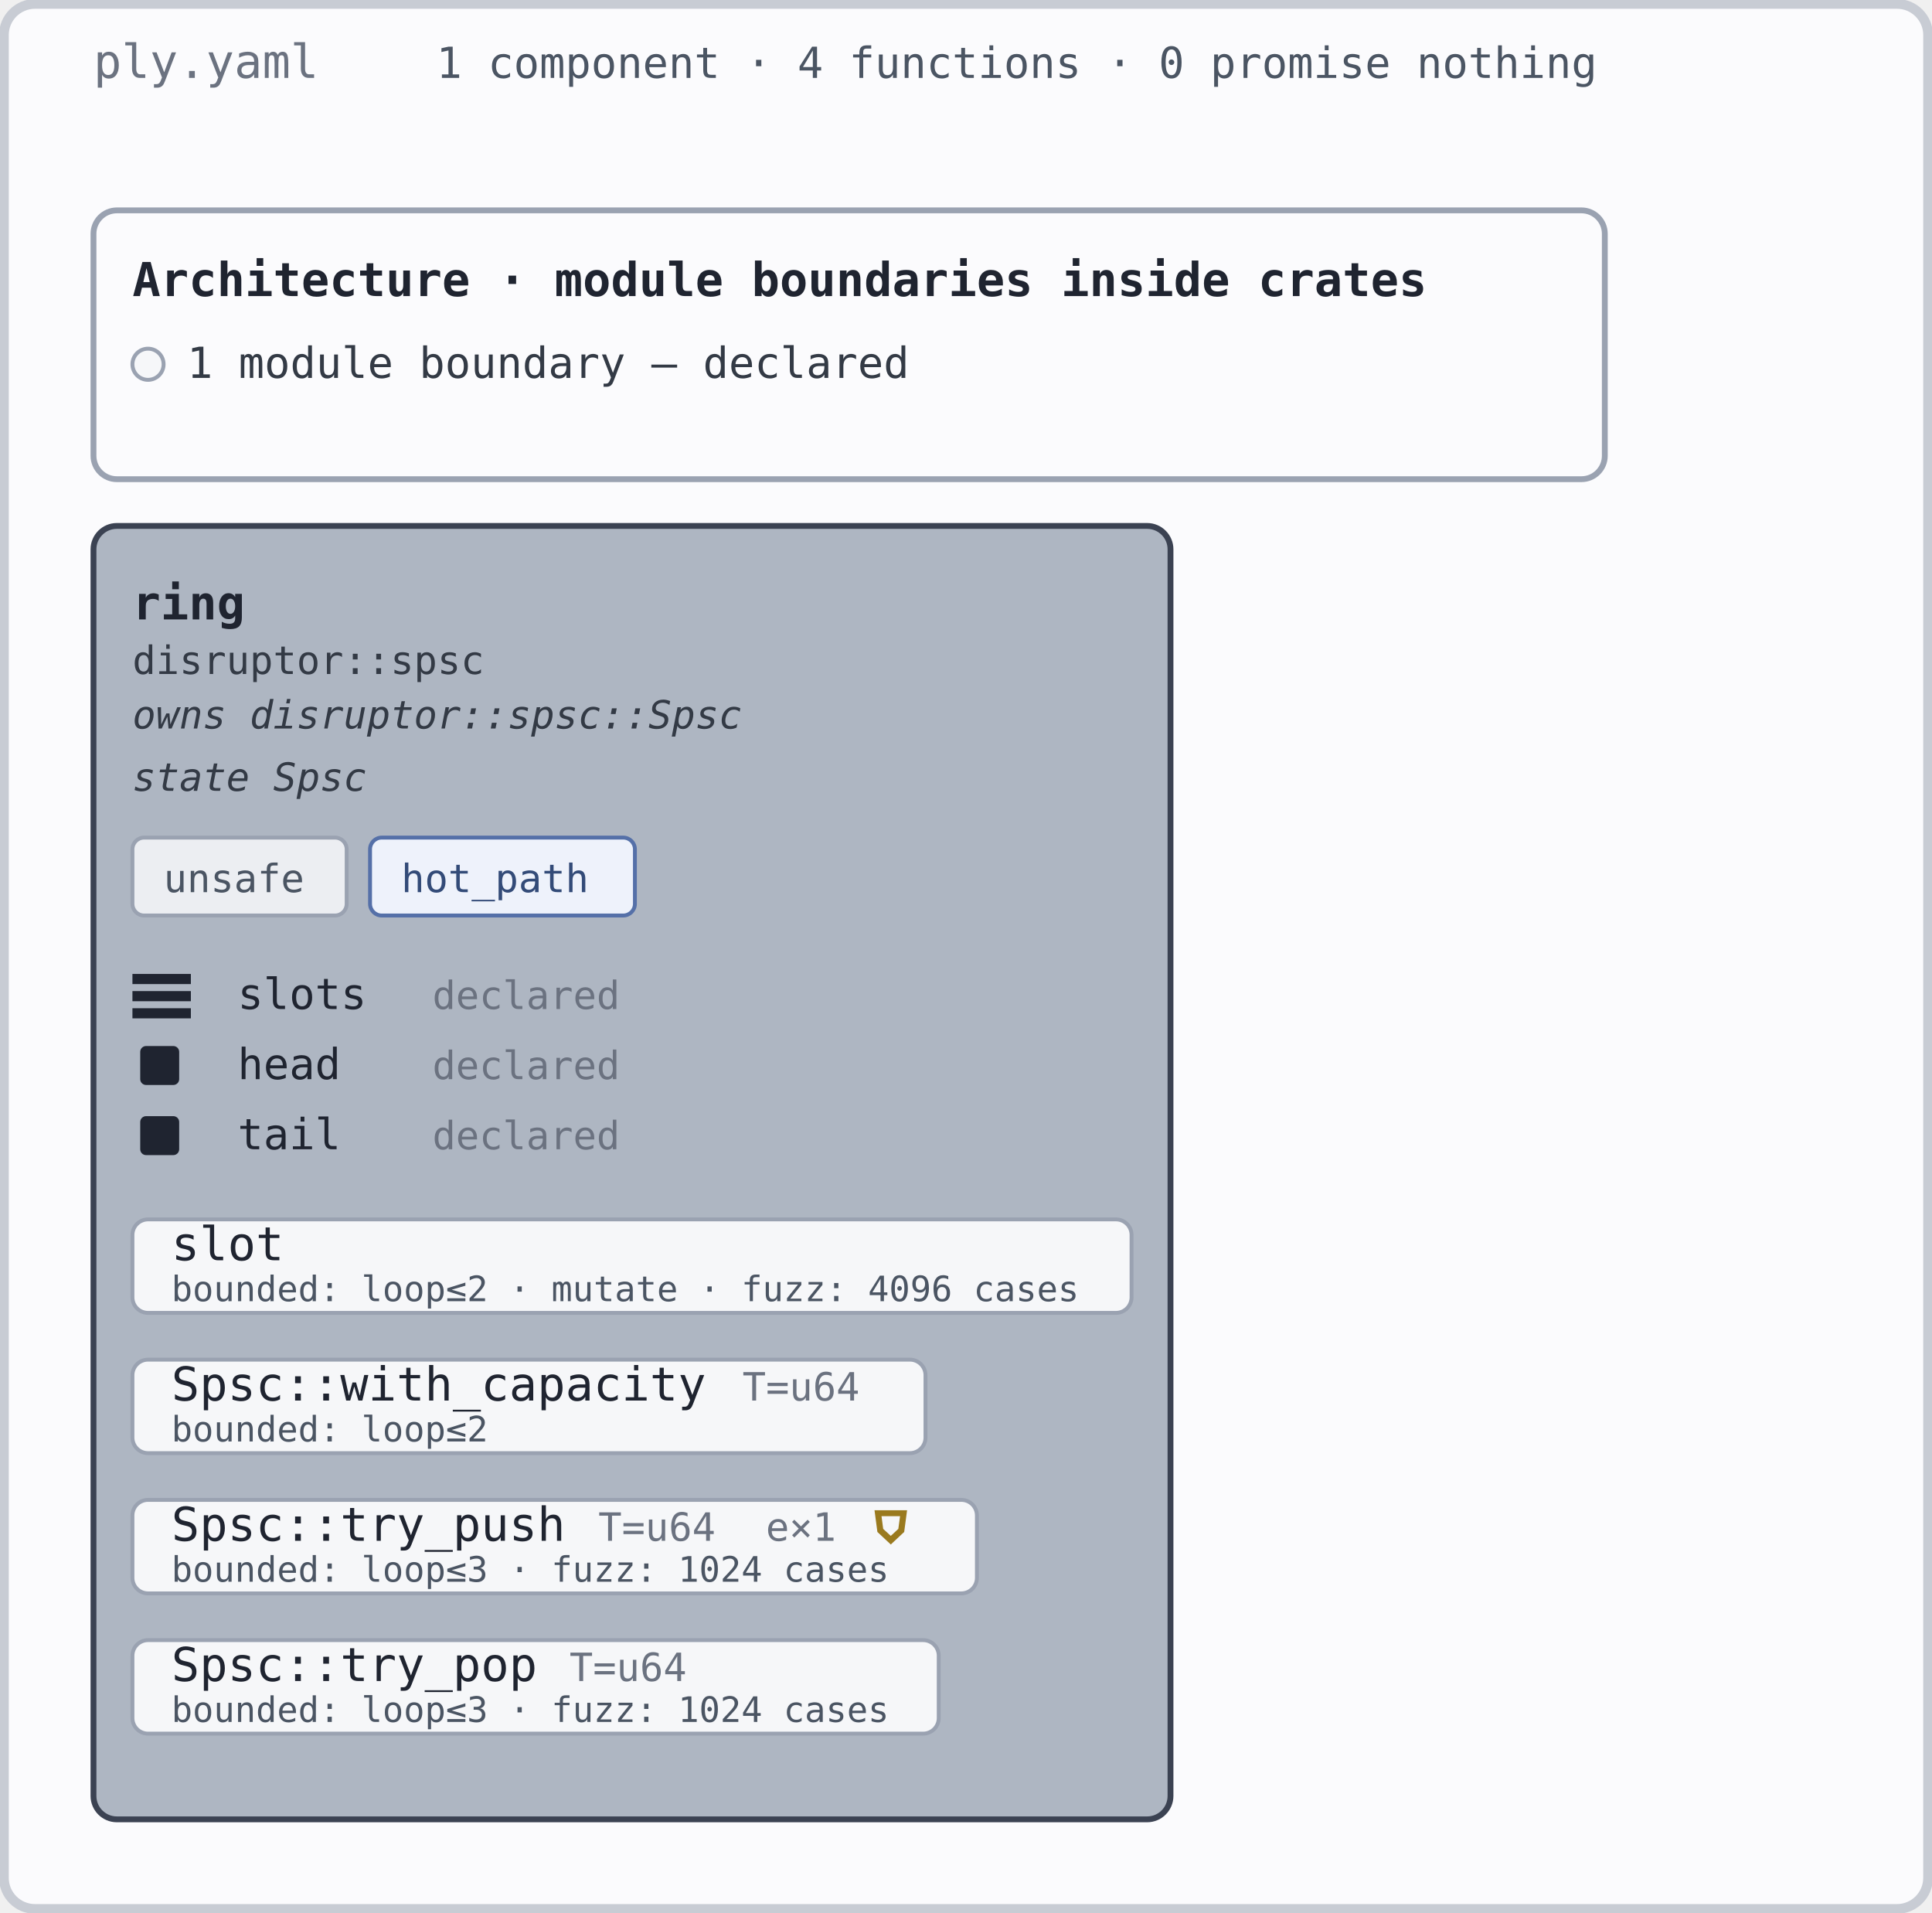
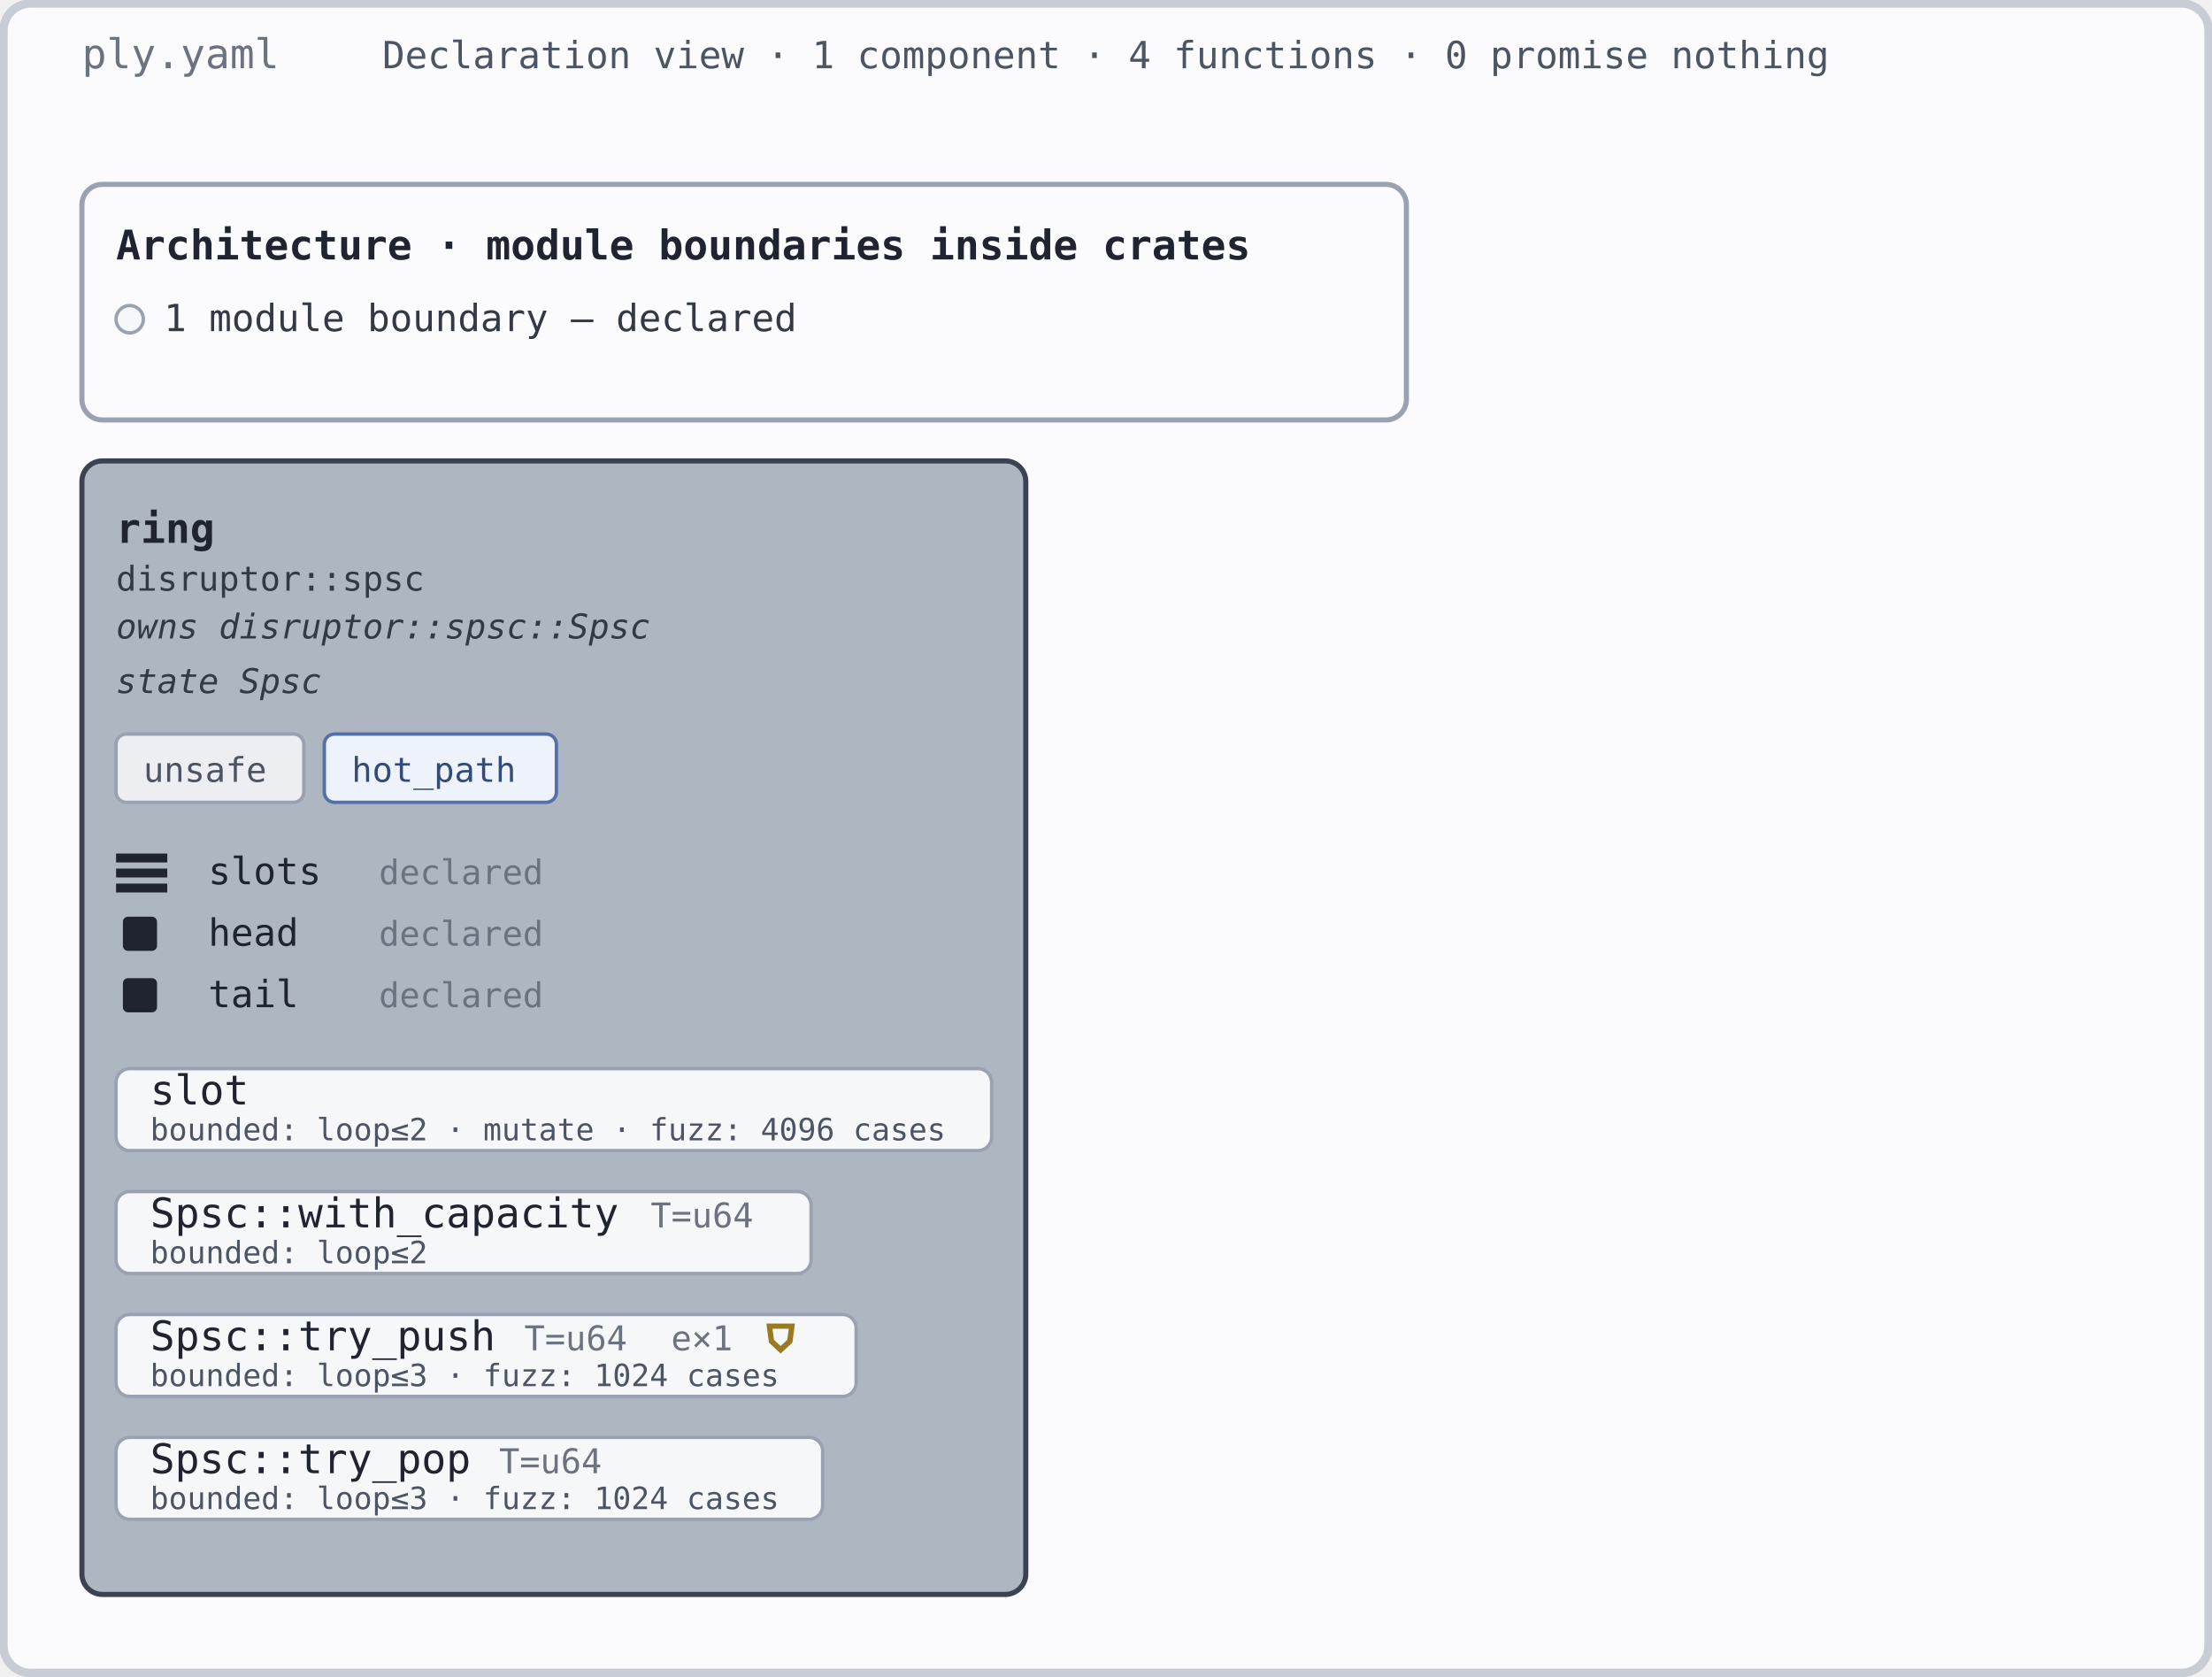
- <svg xmlns="http://www.w3.org/2000/svg" width="496.0" height="491.0" viewBox="0 0 496.0 491.0" font-family="monospace" font-size="12">
+ <svg xmlns="http://www.w3.org/2000/svg" width="648.0" height="491.0" viewBox="0 0 648.0 491.0" font-family="monospace" font-size="12">
  <style>.workspace-frame{fill:#fbfbfd;stroke:#c8ccd4;stroke-width:2.5}.workspace-title{fill:#6b7280}.verdict-strip-text{fill:#4b5563;font-size:11px}.component-box{stroke:#3b4252;stroke-width:1.5}.hollow-box{stroke-dasharray:6 4}.collapsed-stack{stroke:#3b4252;stroke-width:1.5}.pure-seal{fill:none;stroke:#3b4252}.strict-notch{fill:#1f2430}.component-name{fill:#1f2430;font-weight:bold}.component-anchor{fill:#333a45;font-size:10px}.component-owns{fill:#333a45;font-size:10px;font-style:italic}.ceiling-unclaimed{fill:url(#unclaimed-hatch)}.ceiling-tested{fill:#eef0f3}.ceiling-fuzzed{fill:#d2d7de}.ceiling-bounded{fill:#aeb6c2}.ceiling-proved{fill:#8792a3}.contract-mark{fill:#1f2430}.fn-clause{font:11px ui-monospace,SFMono-Regular,Menlo,monospace;fill:#3c4658}.cap-badge rect{fill:#eceef2;stroke:#9aa2b1}.cap-badge text{fill:#4b5563;font-size:10px}.profile-tag rect{fill:#eef2fb;stroke:#5570a8}.profile-tag text{fill:#334b78;font-size:10px}.fn-chip-box{fill:#f6f7f9;stroke:#9aa2b1}.fn-chip-box-synth{fill:#ecdff5;stroke:#9aa2b1}.fn-name{fill:#1f2430}.fn-checks{fill:#4b5563;font-size:9px}.fn-check-with{fill:#6b7280;font-size:10px}.fn-examples{fill:#6b7280;font-size:10px}.fn-shield{fill:none;stroke:#9a7a1f;font-size:13px}.unresolved-pin circle,.registry-pin circle{fill:#fff6d8;stroke:#b08900}.pin-label{fill:#7a5c00;font-size:10px;text-anchor:middle}.edge-line{fill:none;stroke:#3b4252;stroke-width:1.5}.edge-label{fill:#3b4252;font-size:10px;text-anchor:middle}.deny-line{fill:none;stroke:#c9534f;stroke-width:1.5}.deny-bar{stroke:#c9534f;stroke-width:3}.deny-except{fill:#8f2f2c;font-size:10px;text-anchor:middle}.any-node circle{fill:#eceef2;stroke:#9aa2b1}.any-label{fill:#4b5563;text-anchor:middle}.external-box{fill:none;stroke:#3b4252;stroke-width:1.5}#arrow path{fill:#3b4252}@media (prefers-color-scheme: dark){.workspace-frame{fill:#15171c;stroke:#333947}.workspace-title{fill:#8b93a1}.verdict-strip-text{fill:#a3abb9}.component-box,.collapsed-stack,.external-box{stroke:#8891a3}.component-name{fill:#e6e9ef}.component-anchor,.component-owns{fill:#98a0ae}.ceiling-unclaimed{fill:url(#unclaimed-hatch-dark)}.ceiling-tested{fill:#242832}.ceiling-fuzzed{fill:#333947}.ceiling-bounded{fill:#464e60}.ceiling-proved{fill:#5b6479}.contract-mark{fill:#c8cede}.fn-clause{fill:#aab3c4}.cap-badge rect{fill:#252a35;stroke:#6d7686}.cap-badge text{fill:#b6bdca}.profile-tag rect{fill:#1d2532;stroke:#5570a8}.profile-tag text{fill:#9fb6dd}.fn-chip-box{fill:#1c1f27;stroke:#6d7686}.fn-chip-box-synth{fill:#2a2033;stroke:#6d7686}.fn-name{fill:#e6e9ef}.fn-checks{fill:#a3abb9}.fn-check-with,.fn-examples{fill:#8b93a1}.pure-seal,.strict-notch{fill:#c8cede}.pure-seal{fill:none;stroke:#c8cede}.edge-line{stroke:#98a0ae}.edge-label{fill:#a3abb9}.deny-line,.deny-bar{stroke:#e8524b}.deny-except{fill:#e8524b}.any-node circle{fill:#252a35;stroke:#6d7686}.any-label{fill:#a3abb9}.unresolved-pin circle,.registry-pin circle{fill:#2e2814;stroke:#d4a72c}.pin-label{fill:#e3c66b}#arrow path{fill:#98a0ae}}.state-glyph-ink{fill:#1f2430}.state-glyph-out{fill:none;stroke:#1f2430;stroke-width:1.4}.state-glyph-front{fill:#fbfbfd}.state-glyph-dashed{stroke-dasharray:3 2.4}.state-glyph-hatched{fill:url(#state-hatch);stroke:#1f2430;stroke-width:1}.state-field-name{fill:#1f2430;font-size:11px}.state-field-type{fill:#6b7280;font-size:10px}@media (prefers-color-scheme: dark){.state-glyph-ink{fill:#c8cede}.state-glyph-out{fill:none;stroke:#c8cede}.state-glyph-front{fill:#15171c}.state-glyph-hatched{fill:url(#state-hatch-dark);stroke:#c8cede;stroke-width:1}.state-field-name{fill:#e6e9ef}.state-field-type{fill:#8b93a1}}.architecture-scope-box{fill:none;stroke:#9aa2b1;stroke-width:1.5}.architecture-scope-title{fill:#1f2430;font-weight:bold}.architecture-scope-text{fill:#333a45;font-size:11px}.architecture-scope-mark-declared{fill:#f6f7f9;stroke:#9aa2b1}@media (prefers-color-scheme: dark){.architecture-scope-box{stroke:#6d7686}.architecture-scope-title{fill:#e6e9ef}.architecture-scope-text{fill:#aab3c4}.architecture-scope-mark-declared{fill:#1c1f27;stroke:#6d7686}}</style>
  <defs>
    <marker id="arrow" viewBox="0 0 10 10" refX="8" refY="5" markerWidth="7" markerHeight="7" orient="auto-start-reverse">
      <path d="M 0 0 L 10 5 L 0 10 z" />
    </marker>
    <pattern id="unclaimed-hatch" patternUnits="userSpaceOnUse" width="8" height="8" patternTransform="rotate(45)">
      <rect width="8" height="8" fill="#fff" />
      <line x1="0" y1="0" x2="0" y2="8" stroke="#c8ccd4" stroke-width="2" />
    </pattern>
    <pattern id="unclaimed-hatch-dark" patternUnits="userSpaceOnUse" width="8" height="8" patternTransform="rotate(45)">
      <rect width="8" height="8" fill="#15171c" />
      <line x1="0" y1="0" x2="0" y2="8" stroke="#4a5262" stroke-width="2" />
    </pattern>
    <pattern id="state-hatch" patternUnits="userSpaceOnUse" width="4" height="4" patternTransform="rotate(-45)">
      <rect width="4" height="4" fill="#fff" />
      <rect width="1.4" height="4" fill="#c8ccd4" />
    </pattern>
    <pattern id="state-hatch-dark" patternUnits="userSpaceOnUse" width="4" height="4" patternTransform="rotate(-45)">
      <rect width="4" height="4" fill="#15171c" />
      <rect width="1.4" height="4" fill="#4a5262" />
    </pattern>
  </defs>
-   <rect class="workspace-frame" x="1" y="1" width="494.0" height="489.0" rx="8" />
+   <rect class="workspace-frame" x="1" y="1" width="646.0" height="489.0" rx="8" />
  <g>
    <text class="workspace-title" x="24.0" y="20">ply.yaml</text>
  </g>
  <g class="verdict-strip">
-     <text class="verdict-strip-text" x="112.0" y="20">1 component · 4 functions · 0 promise nothing</text>
+     <text class="verdict-strip-text" x="112.0" y="20">Declaration view · 1 component · 4 functions · 0 promise nothing</text>
  </g>
  <g transform="translate(24.0,54.0)">
    <g class="architecture-scope">
      <rect class="architecture-scope-box" x="0" y="0" width="388.0" height="69.0" rx="6" />
      <text class="architecture-scope-title" x="10.0" y="22.0">Architecture · module boundaries inside crates</text>
      <g class="architecture-scope-row">
        <circle class="architecture-scope-mark-declared" cx="14.0" cy="39.5" r="4" />
        <text class="architecture-scope-text" x="24.0" y="43.0">1 module boundary — declared</text>
      </g>
    </g>
  </g>
  <g transform="translate(24.0,135.0)">
    <g class="component" data-name="ring">
      <rect class="component-box ceiling-bounded" x="0" y="0" width="276.5" height="332.0" rx="6" />
      <text class="component-name" x="10.0" y="24.0">ring</text>
      <text class="component-anchor" x="10.0" y="38.0">disruptor::spsc</text>
      <text class="component-owns" x="10.0" y="52.0">owns disruptor::spsc::Spsc</text>
      <text class="component-owns" x="10.0" y="68.0">state Spsc</text>
      <g class="cap-badge">
        <rect x="10.0" y="80.0" width="55.0" height="20.0" rx="3" />
        <text x="18.0" y="94.0">unsafe</text>
      </g>
      <g class="profile-tag">
        <rect x="71.0" y="80.0" width="68.0" height="20.0" rx="3" />
        <text x="79.0" y="94.0">hot_path</text>
      </g>
      <g class="state-field" data-field="slots">
        <rect class="state-glyph-ink" x="10.0" y="115.0" width="15" height="2.6" />
        <rect class="state-glyph-ink" x="10.0" y="119.4" width="15" height="2.6" />
        <rect class="state-glyph-ink" x="10.0" y="123.8" width="15" height="2.6" />
        <text class="state-field-name" x="37.0" y="124.0">slots</text>
        <text class="state-field-type" x="87.0" y="124.0">declared</text>
      </g>
      <g class="state-field" data-field="head">
        <rect class="state-glyph-ink" x="12.0" y="133.5" width="10" height="10" rx="1.5" />
        <text class="state-field-name" x="37.0" y="142.0">head</text>
        <text class="state-field-type" x="87.0" y="142.0">declared</text>
      </g>
      <g class="state-field" data-field="tail">
        <rect class="state-glyph-ink" x="12.0" y="151.5" width="10" height="10" rx="1.5" />
        <text class="state-field-name" x="37.0" y="160.0">tail</text>
        <text class="state-field-type" x="87.0" y="160.0">declared</text>
      </g>
      <g transform="translate(10.0,178.0)">
        <g class="fn-chip" data-fn="slot">
          <rect class="fn-chip-box" x="0" y="0" width="256.5" height="24.0" rx="4" />
          <text class="fn-name" x="10.0" y="10.5">slot</text>
          <text class="fn-checks" x="10.0" y="21.0">bounded: loop≤2 · mutate · fuzz: 4096 cases</text>
        </g>
      </g>
      <g transform="translate(10.0,214.0)">
        <g class="fn-chip" data-fn="Spsc::with_capacity">
          <rect class="fn-chip-box" x="0" y="0" width="203.6" height="24.0" rx="4" />
          <text class="fn-name" x="10.0" y="10.5">Spsc::with_capacity</text>
          <text class="fn-check-with" x="156.6" y="10.5">T=u64</text>
          <text class="fn-checks" x="10.0" y="21.0">bounded: loop≤2</text>
        </g>
      </g>
      <g transform="translate(10.0,250.0)">
        <g class="fn-chip" data-fn="Spsc::try_push">
          <rect class="fn-chip-box" x="0" y="0" width="216.8" height="24.0" rx="4" />
          <text class="fn-name" x="10.0" y="10.5">Spsc::try_push</text>
          <text class="fn-check-with" x="119.6" y="10.5">T=u64</text>
          <text class="fn-examples" x="162.6" y="10.5">e×1</text>
          <g class="fn-shield">
            <text x="190.8" y="10.5">⛉</text>
          </g>
          <text class="fn-checks" x="10.0" y="21.0">bounded: loop≤3 · fuzz: 1024 cases</text>
        </g>
      </g>
      <g transform="translate(10.0,286.0)">
        <g class="fn-chip" data-fn="Spsc::try_pop">
          <rect class="fn-chip-box" x="0" y="0" width="207.0" height="24.0" rx="4" />
          <text class="fn-name" x="10.0" y="10.5">Spsc::try_pop</text>
          <text class="fn-check-with" x="112.2" y="10.5">T=u64</text>
          <text class="fn-checks" x="10.0" y="21.0">bounded: loop≤3 · fuzz: 1024 cases</text>
        </g>
      </g>
    </g>
  </g>
</svg>
